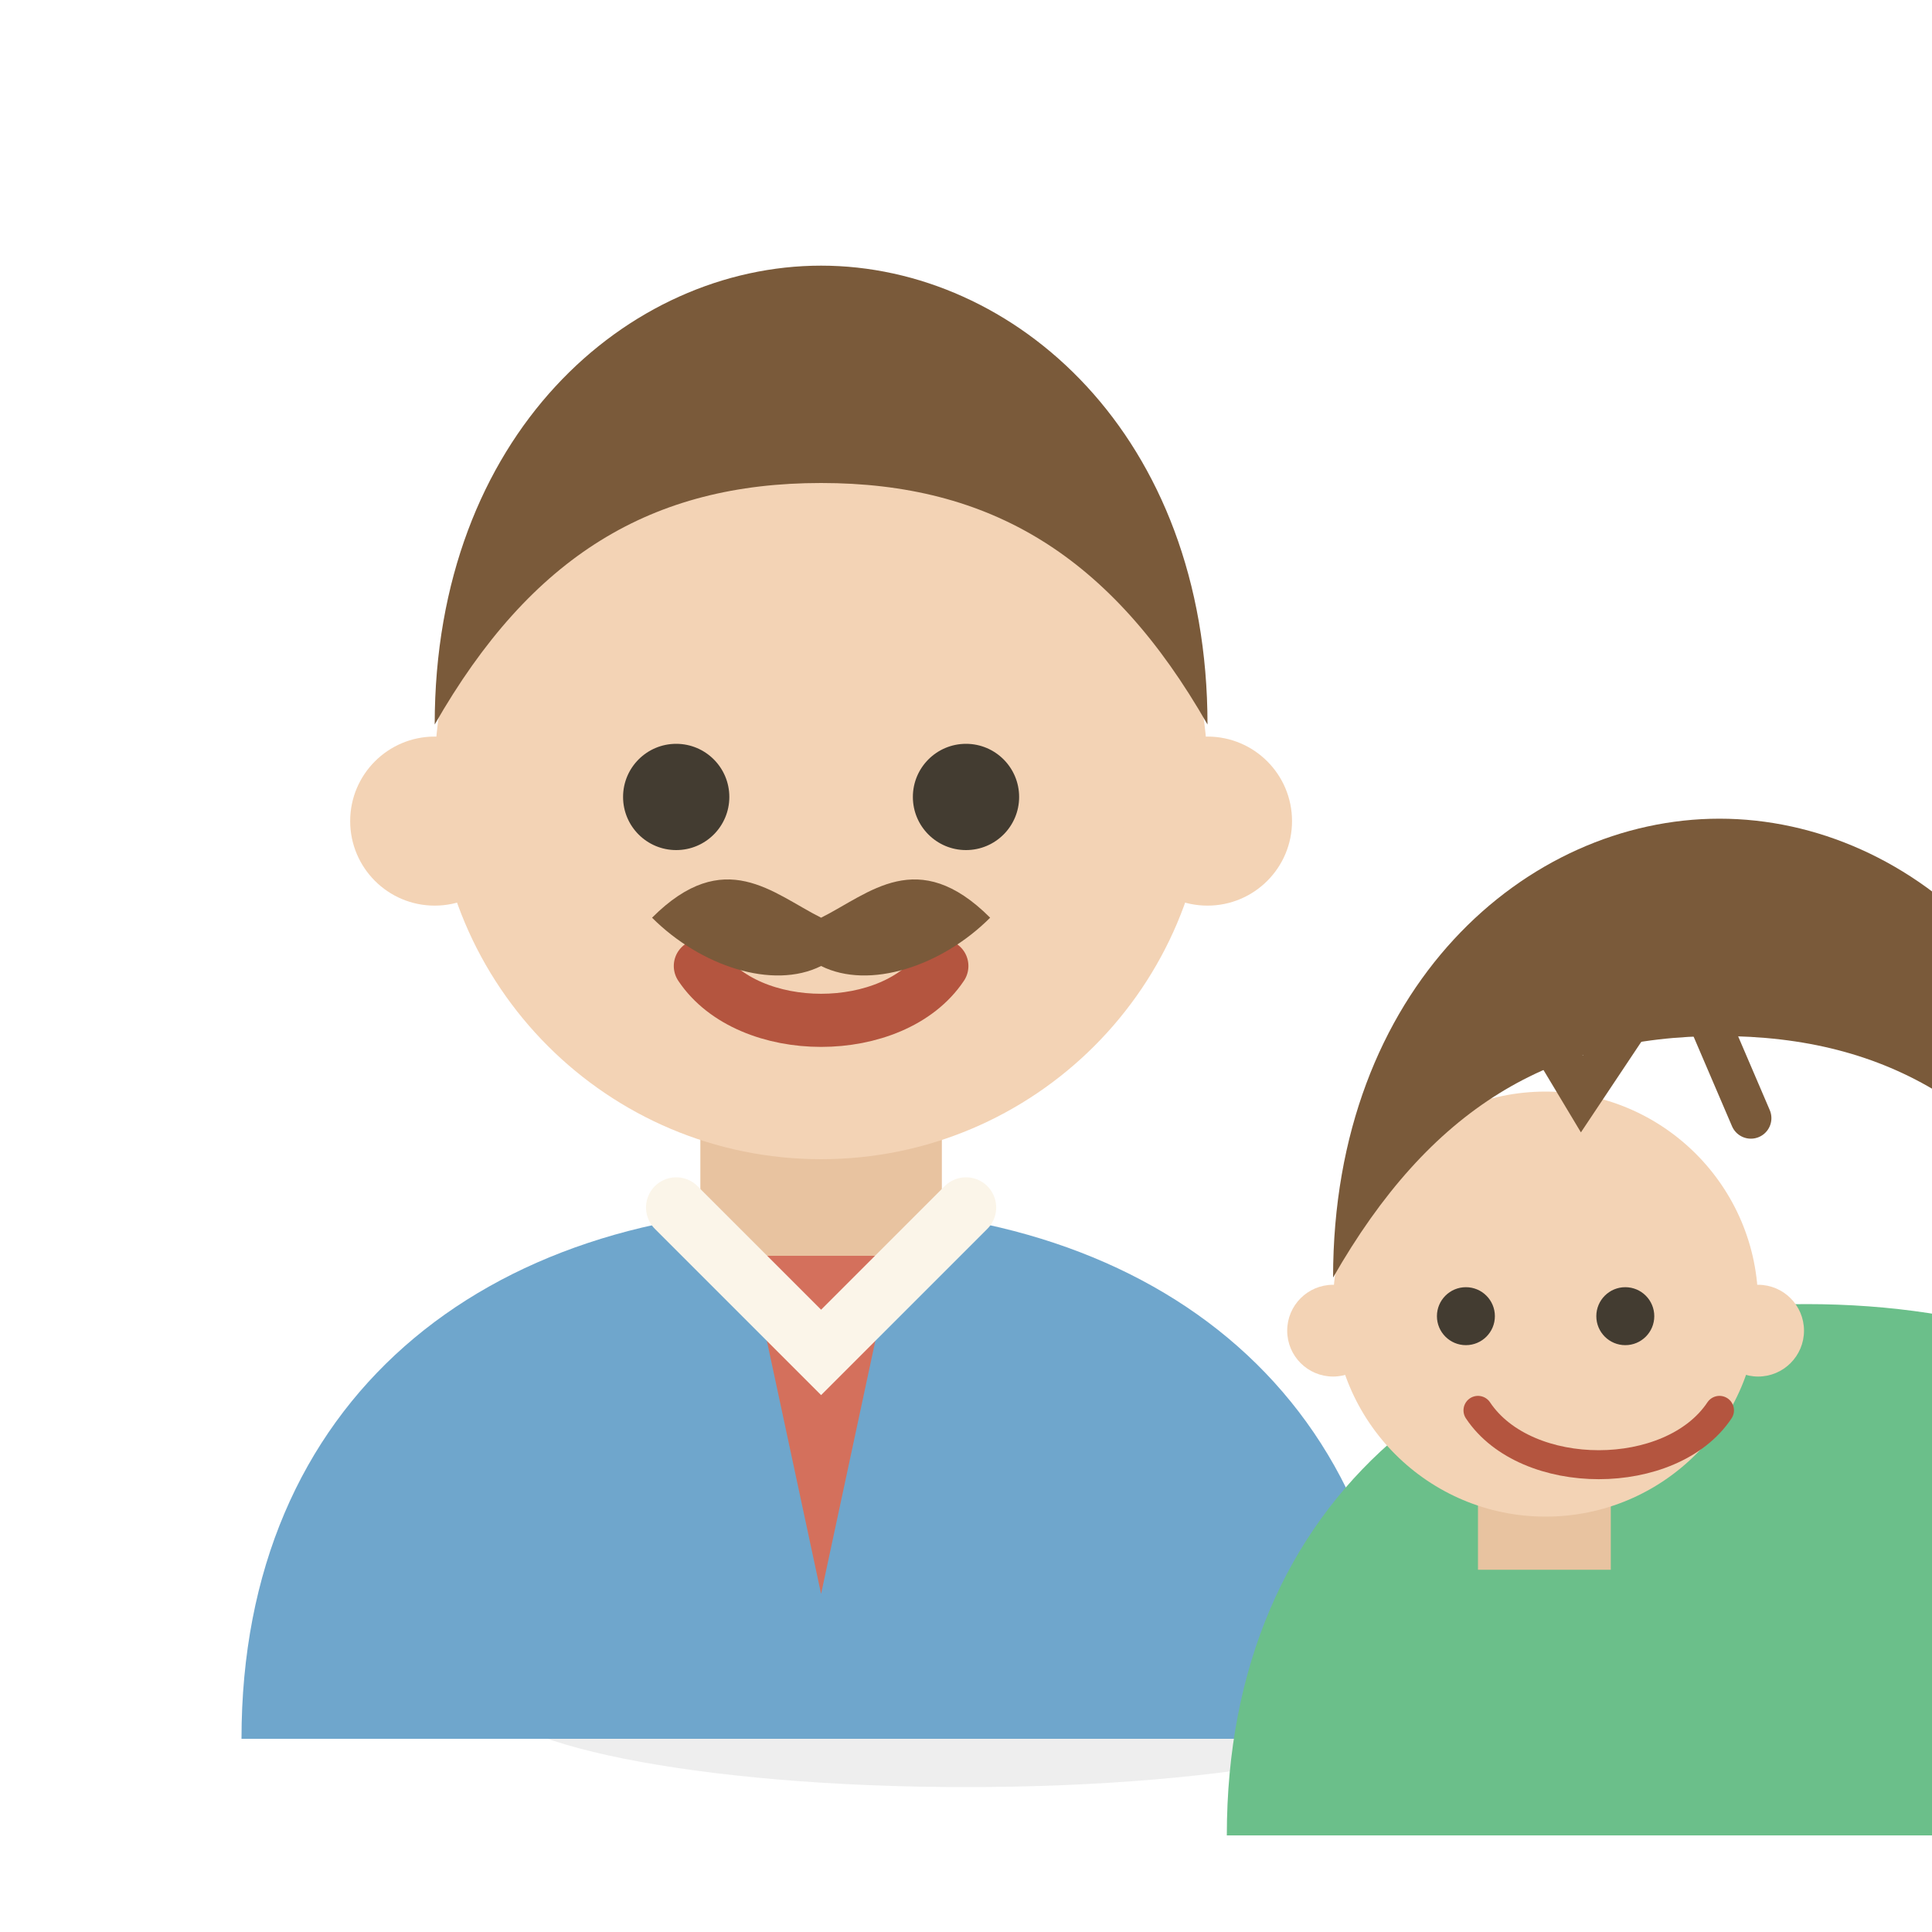
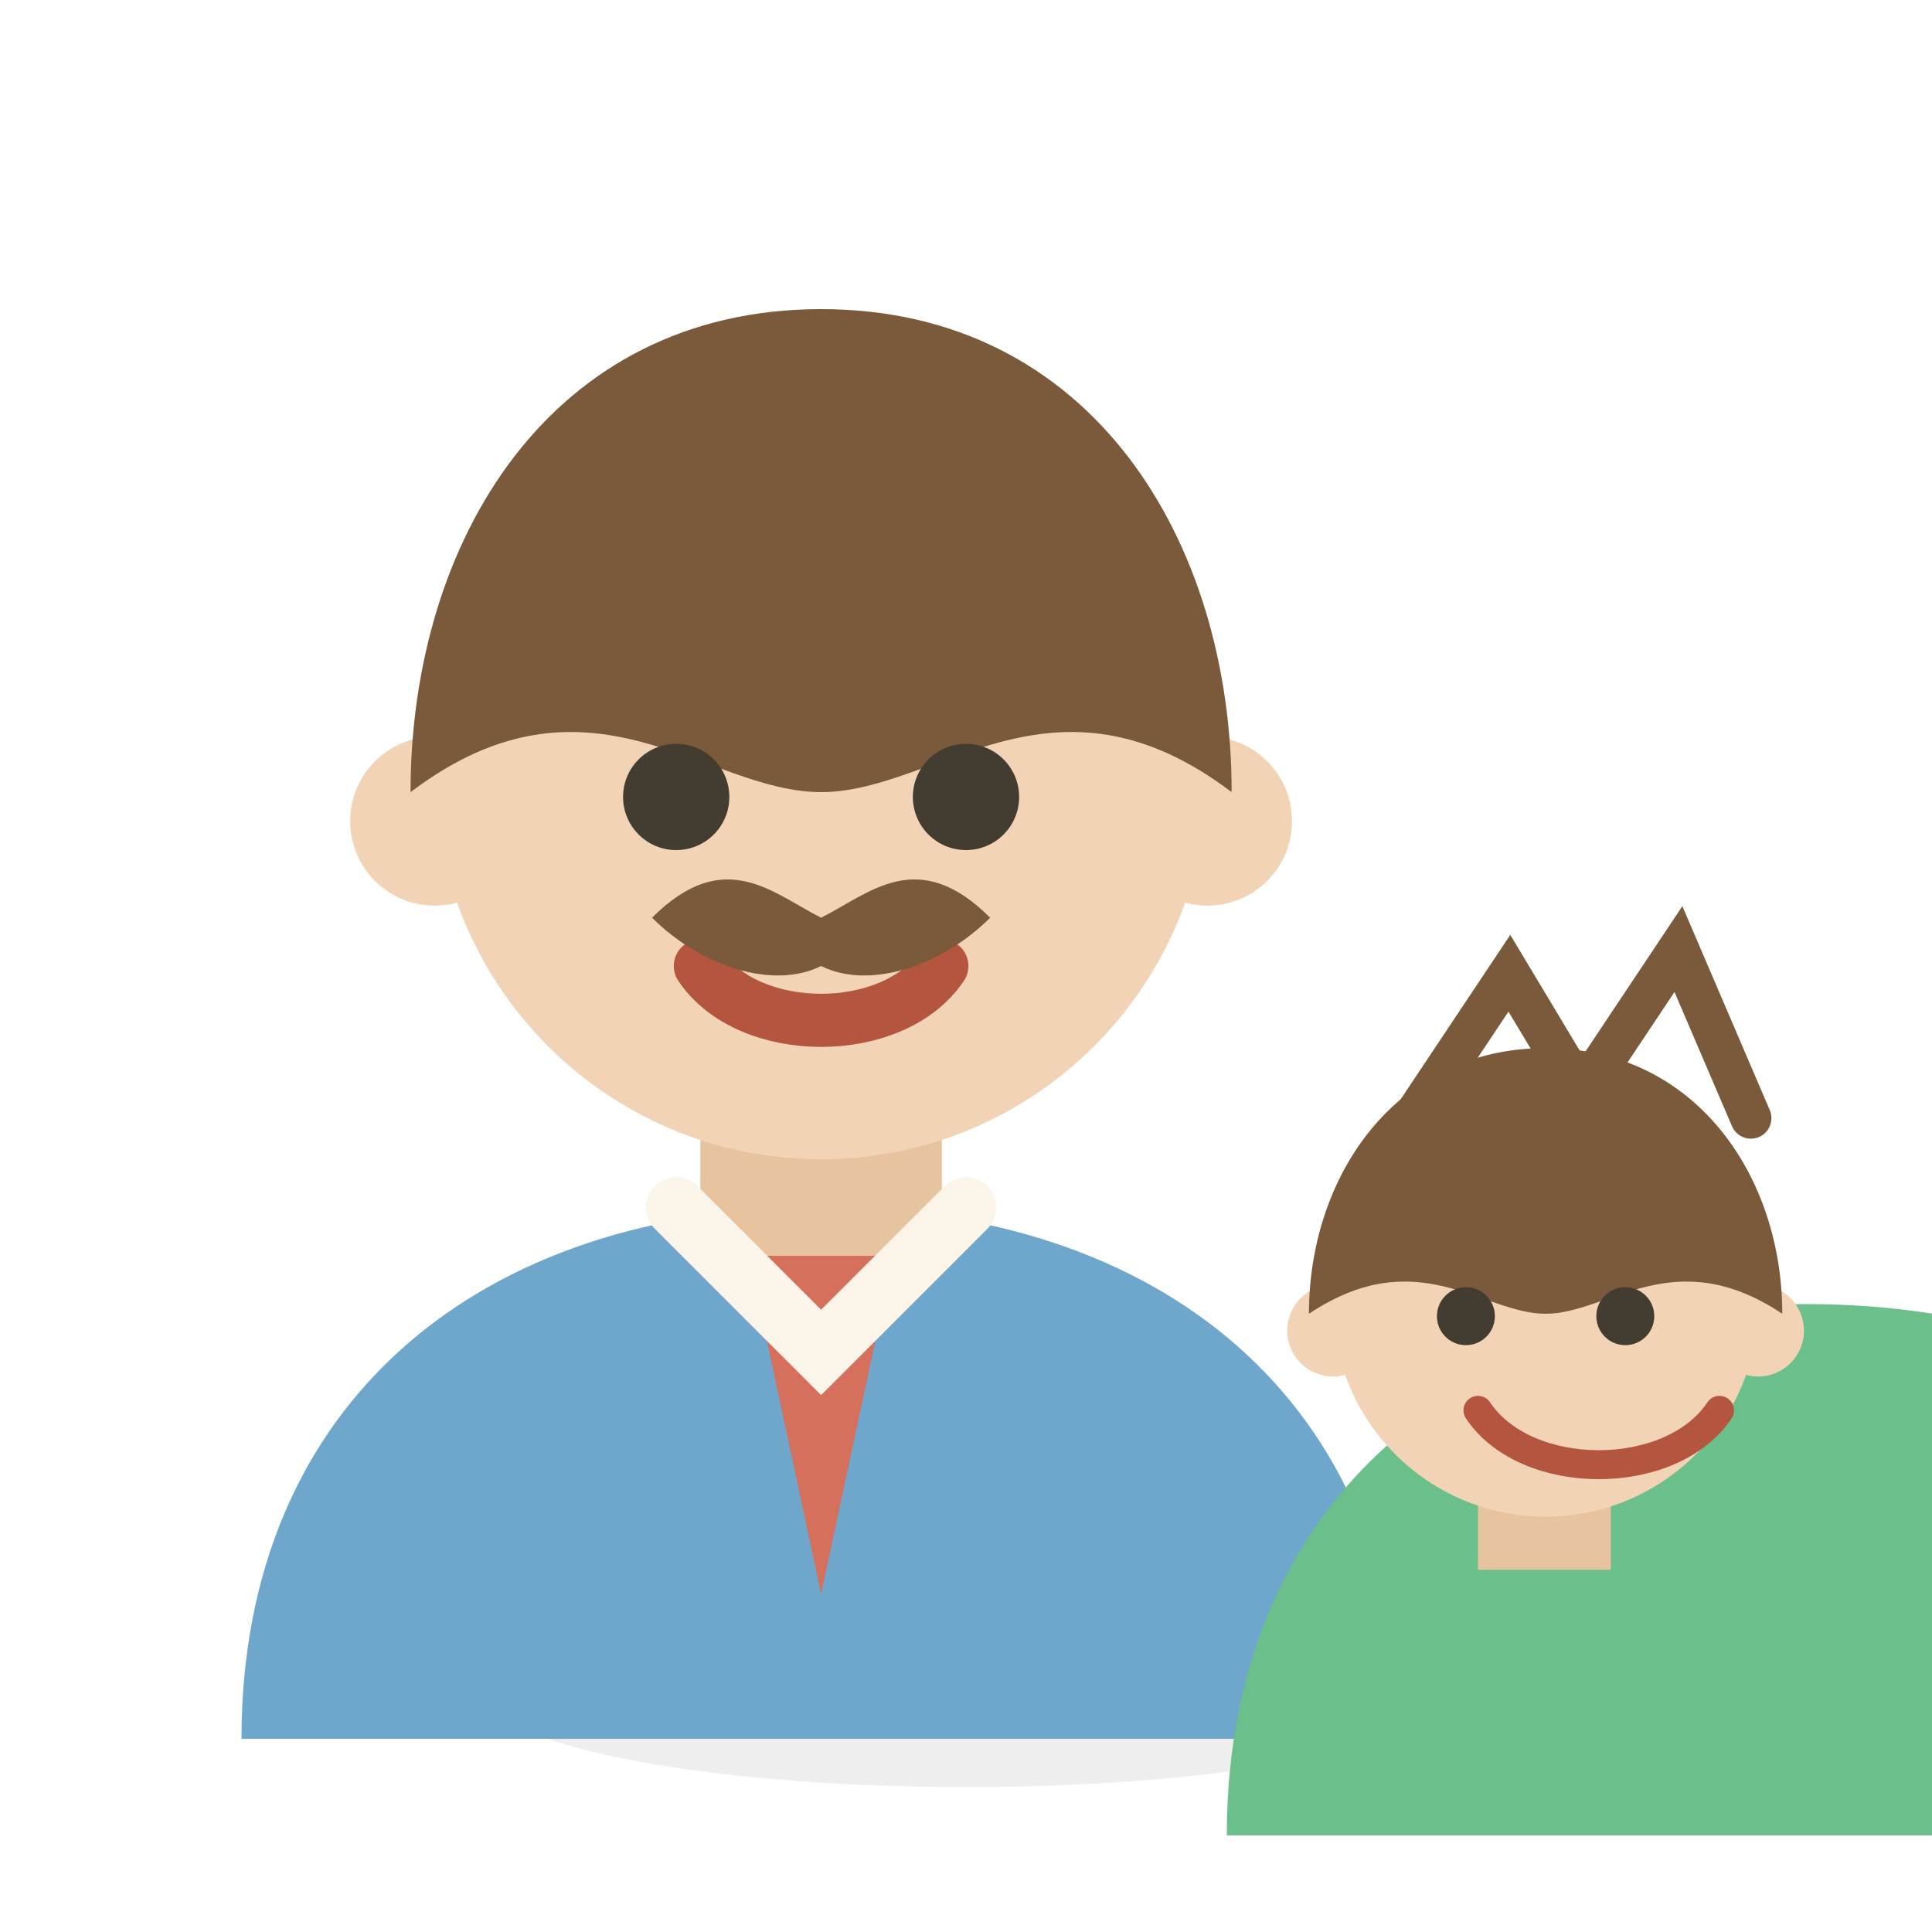
<svg xmlns="http://www.w3.org/2000/svg" viewBox="0 0 80 80" width="80" height="80" role="img" aria-label="아버지">
  <ellipse cx="40" cy="70" rx="20" ry="4" fill="#000" opacity=".07" />
  <path d="M10.0 72.0c0-14 10-22 24-22s24 8 24 22z" fill="#6FA6CC" />
  <rect x="29.0" y="42.0" width="10.0" height="10.0" fill="#E8C3A0" />
  <circle cx="34" cy="32" r="16.0" fill="#F3D3B5" />
  <circle cx="18.0" cy="34.0" r="3.5" fill="#F3D3B5" />
  <circle cx="50.0" cy="34.0" r="3.5" fill="#F3D3B5" />
-   <path d="M18.0 30.0c0-12 8-19 16-19s16 7 16 19c-4-7-9-10-16-10s-12 3-16 10z" fill="#7A5A3A" />
+   <path d="M17.0 32.8C17.0 22.4 22.8 12.8 34.0 12.8C45.2 12.8 51.0 22.4 51.0 32.8C43.6 27.2 38.8 32.8 34.0 32.8C29.2 32.8 24.4 27.2 17.0 32.8z" fill="#7A5A3A" />
  <circle cx="28.0" cy="33.0" r="2.2" fill="#433C31" />
  <circle cx="40.0" cy="33.0" r="2.2" fill="#433C31" />
  <path d="M29.0 40.0c2 3 8 3 10 0" stroke="#B4553F" stroke-width="2.2" stroke-linecap="round" fill="none" />
  <path d="M27.0 38.0c3-3 5-1 7 0 2-1 4-3 7 0-2 2-5 3-7 2-2 1-5 0-7-2z" fill="#7A5A3A" />
  <path d="M31.0 52.0h6.0l-3 14z" fill="#D4705C" />
  <path d="M28.0 50.0l6 6 6-6" stroke="#FBF5E9" stroke-width="2.5" fill="none" stroke-linecap="round" />
  <path d="M50.8 76.0c0-14 10-22 24-22s24 8 24 22z" fill="#6BBF8A" />
  <rect x="61.2" y="59.5" width="5.5" height="5.5" fill="#E8C3A0" />
  <circle cx="64" cy="54" r="8.8" fill="#F3D3B5" />
  <circle cx="55.2" cy="55.1" r="1.9" fill="#F3D3B5" />
  <circle cx="72.8" cy="55.1" r="1.9" fill="#F3D3B5" />
-   <path d="M55.2 52.9c0-12 8-19 16-19s16 7 16 19c-4-7-9-10-16-10s-12 3-16 10z" fill="#7A5A3A" />
+   <path d="M54.2 54.4C54.2 48.7 57.8 43.4 64.0 43.4C70.2 43.4 73.8 48.7 73.8 54.4C69.3 51.4 66.6 54.4 64.0 54.4C61.4 54.4 58.7 51.4 54.2 54.4z" fill="#7A5A3A" />
  <path d="M58.5 46.3l4-6 3 5 4-6 3 7" stroke="#7A5A3A" stroke-width="1.7" stroke-linecap="round" fill="none" />
  <circle cx="60.7" cy="54.5" r="1.2" fill="#433C31" />
  <circle cx="67.3" cy="54.5" r="1.2" fill="#433C31" />
  <path d="M61.2 58.4c2 3 8 3 10 0" stroke="#B4553F" stroke-width="1.2" stroke-linecap="round" fill="none" />
</svg>
